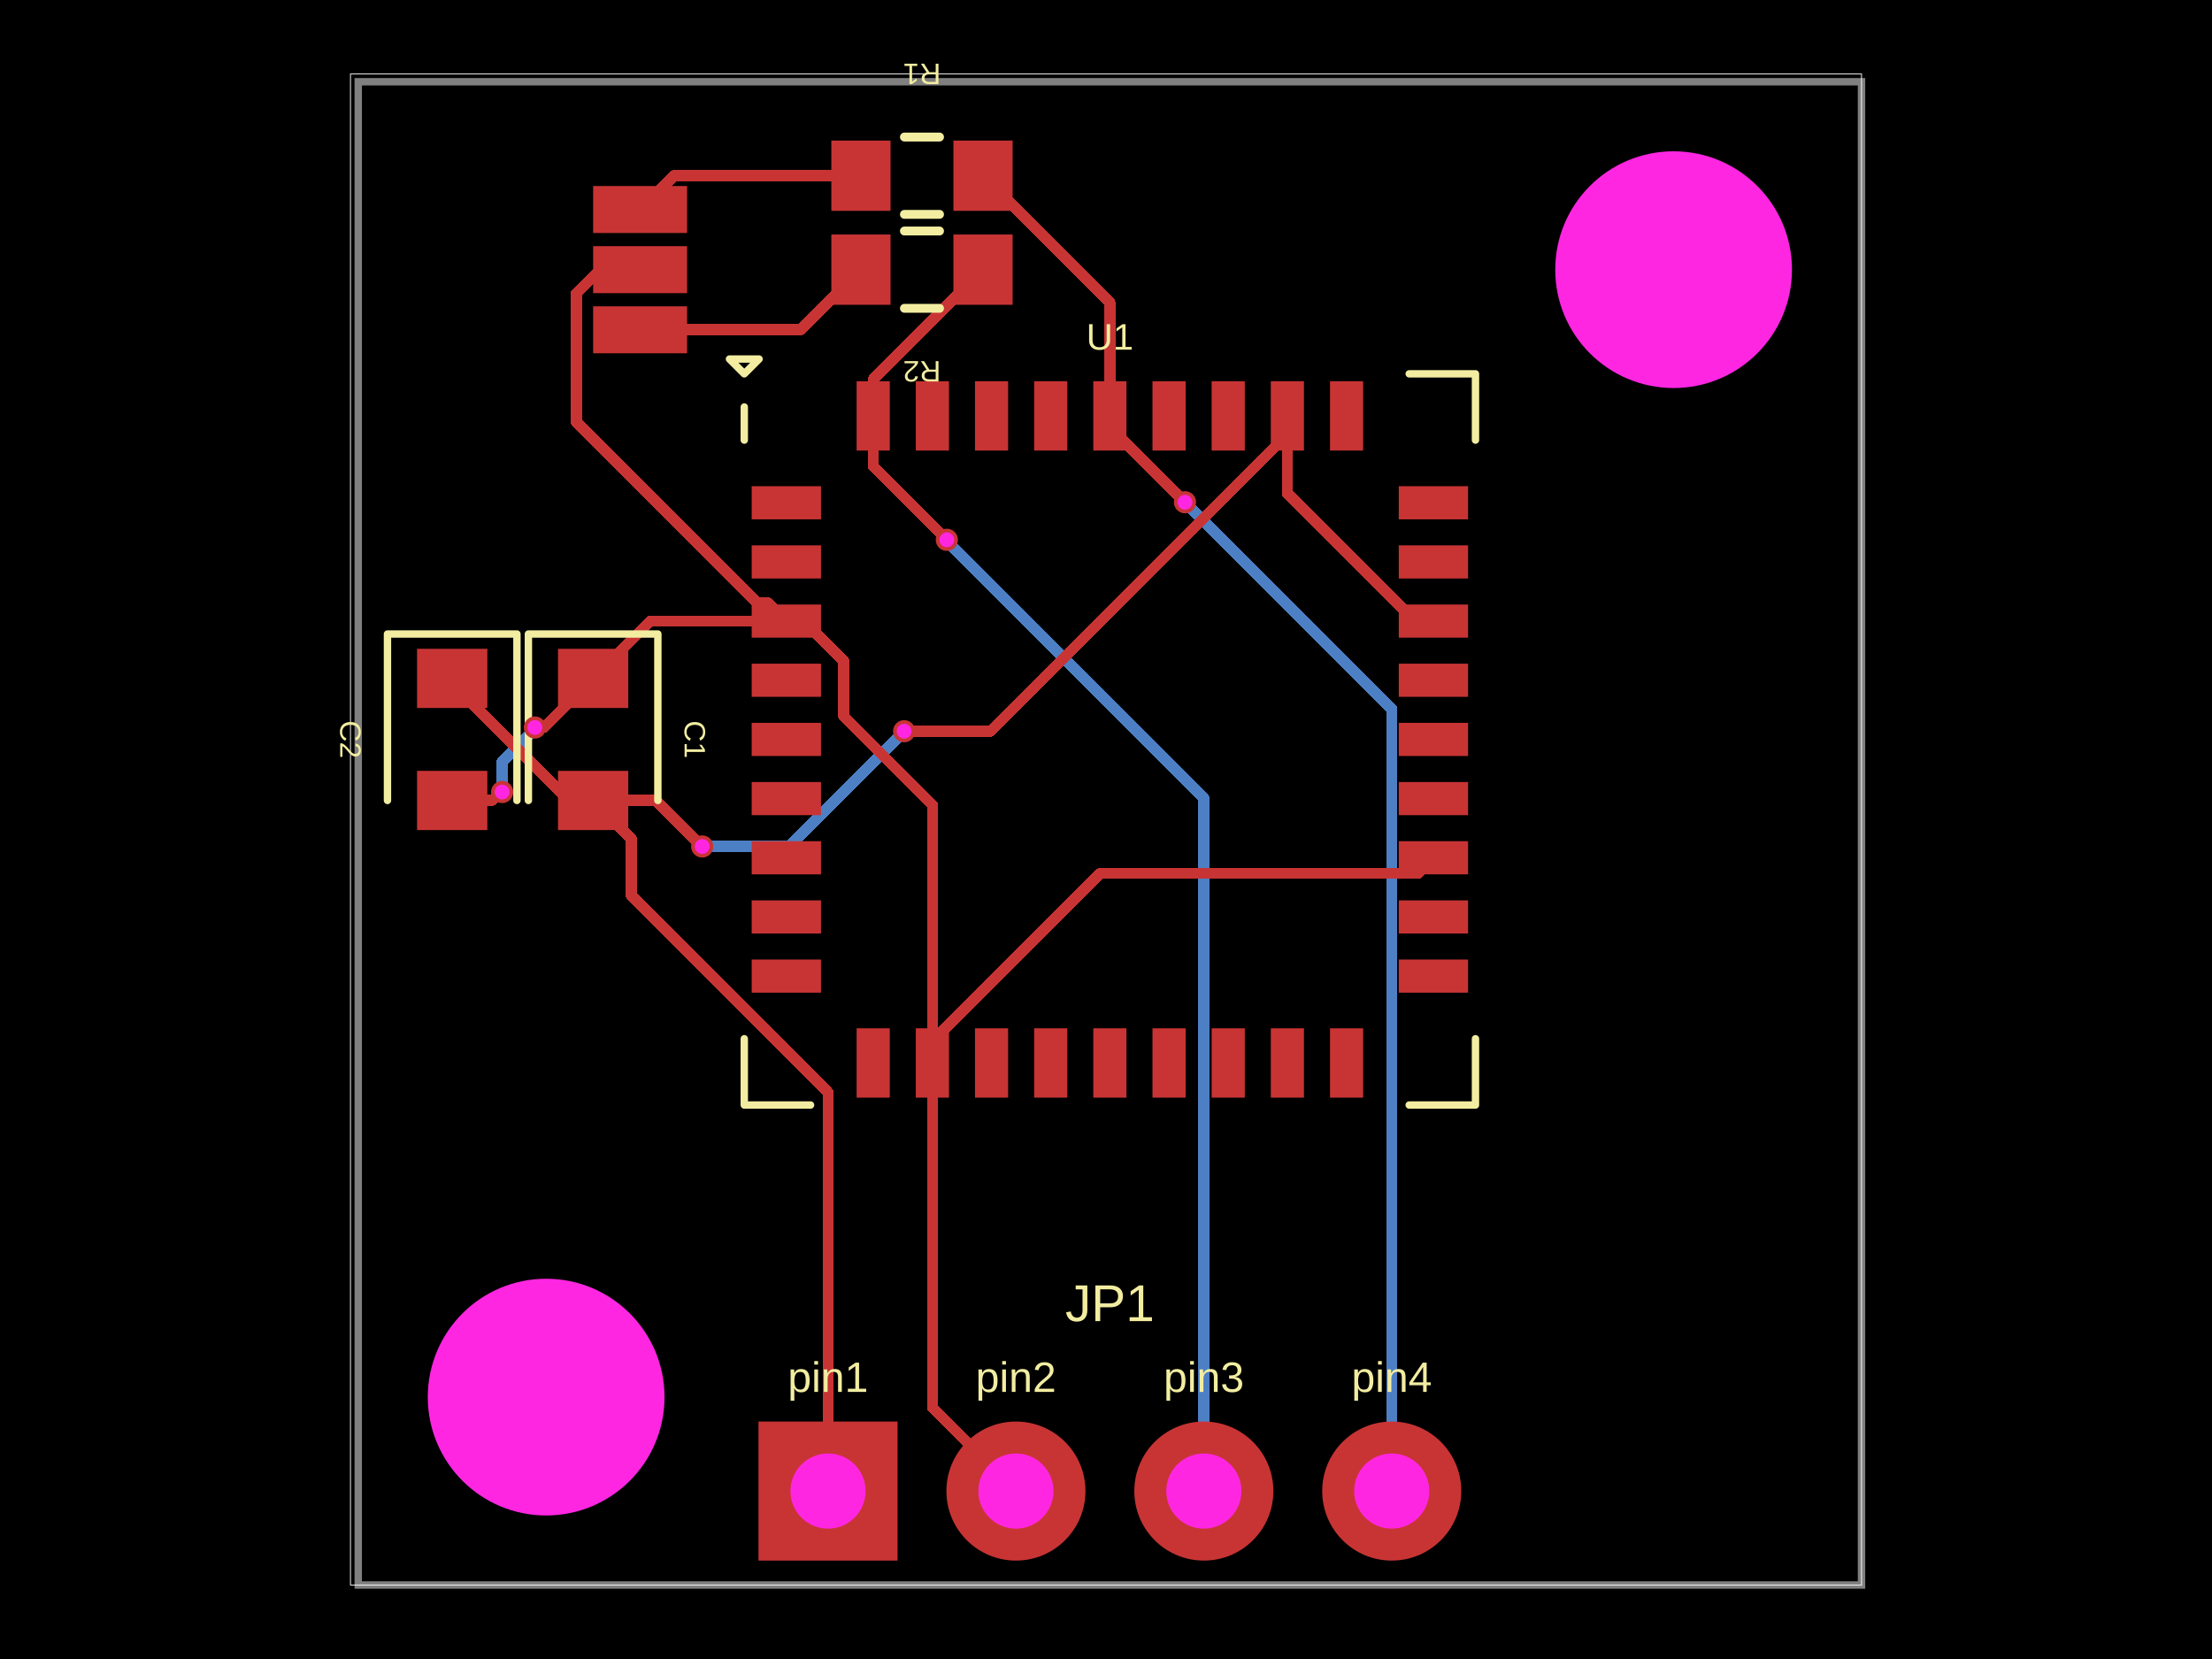
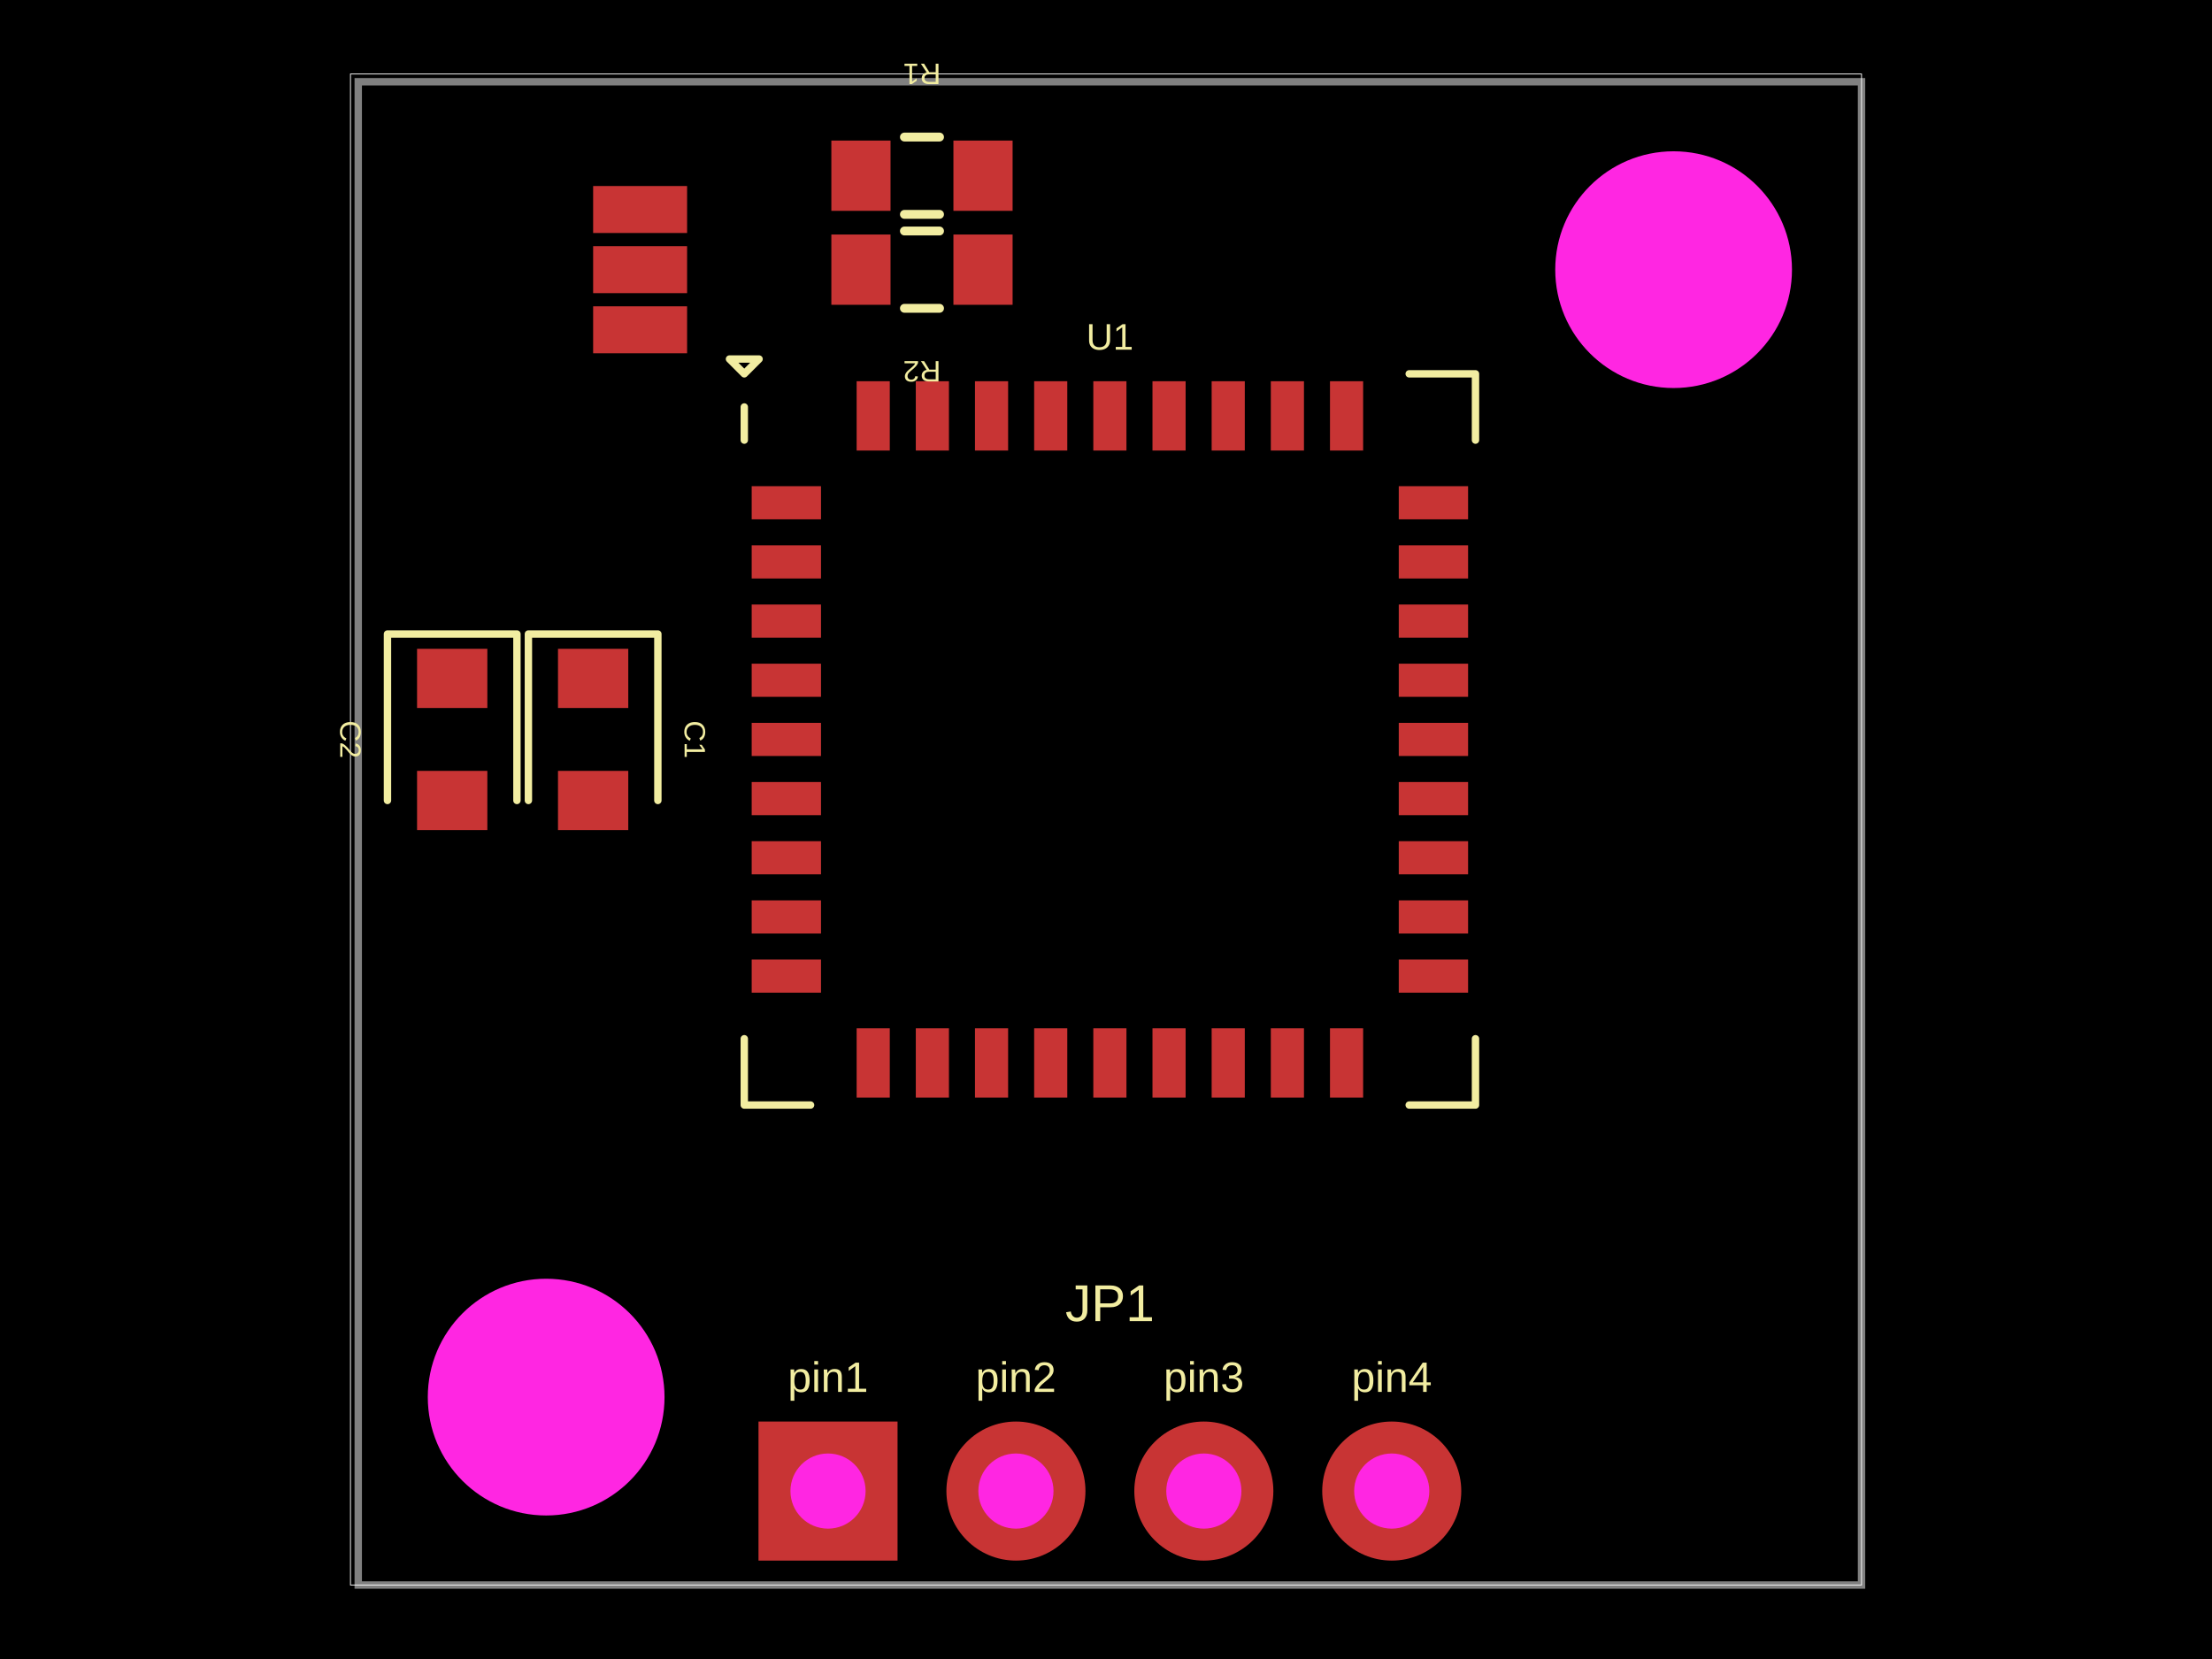
<svg xmlns="http://www.w3.org/2000/svg" width="800" height="600">
  <style />
  <rect class="boundary" x="0" y="0" fill="#000" width="800" height="600" data-type="pcb_background" data-pcb-layer="global" />
  <rect class="pcb-boundary" fill="none" stroke="#fff" stroke-width="0.3" x="126.756" y="26.756" width="546.488" height="546.488" data-type="pcb_boundary" data-pcb-layer="global" />
  <path class="pcb-board" d="M 129.565 573.244 L 673.244 573.244 L 673.244 29.565 L 129.565 29.565 Z" fill="none" stroke="rgba(255, 255, 255, 0.5)" stroke-width="2.676" data-type="pcb_board" data-pcb-layer="board" />
-   <path class="pcb-trace" stroke="rgb(77, 127, 196)" fill="none" d="M 428.562 181.645 L 429.02 182.104" stroke-width="4.013" stroke-linecap="round" stroke-linejoin="round" shape-rendering="crispEdges" data-type="pcb_trace" data-pcb-layer="bottom" />
-   <path class="pcb-trace" stroke="rgb(77, 127, 196)" fill="none" d="M 429.02 182.104 L 503.344 256.428" stroke-width="4.013" stroke-linecap="round" stroke-linejoin="round" shape-rendering="crispEdges" data-type="pcb_trace" data-pcb-layer="bottom" />
-   <path class="pcb-trace" stroke="rgb(77, 127, 196)" fill="none" d="M 503.344 256.428 L 503.344 539.264" stroke-width="4.013" stroke-linecap="round" stroke-linejoin="round" shape-rendering="crispEdges" data-type="pcb_trace" data-pcb-layer="bottom" />
-   <path class="pcb-trace" stroke="rgb(77, 127, 196)" fill="none" d="M 342.435 195.237 L 342.997 195.8" stroke-width="4.013" stroke-linecap="round" stroke-linejoin="round" shape-rendering="crispEdges" data-type="pcb_trace" data-pcb-layer="bottom" />
-   <path class="pcb-trace" stroke="rgb(77, 127, 196)" fill="none" d="M 342.997 195.8 L 342.997 196.268" stroke-width="4.013" stroke-linecap="round" stroke-linejoin="round" shape-rendering="crispEdges" data-type="pcb_trace" data-pcb-layer="bottom" />
-   <path class="pcb-trace" stroke="rgb(77, 127, 196)" fill="none" d="M 342.997 196.268 L 435.385 288.655" stroke-width="4.013" stroke-linecap="round" stroke-linejoin="round" shape-rendering="crispEdges" data-type="pcb_trace" data-pcb-layer="bottom" />
-   <path class="pcb-trace" stroke="rgb(77, 127, 196)" fill="none" d="M 435.385 288.655 L 435.385 539.264" stroke-width="4.013" stroke-linecap="round" stroke-linejoin="round" shape-rendering="crispEdges" data-type="pcb_trace" data-pcb-layer="bottom" />
-   <path class="pcb-trace" stroke="rgb(77, 127, 196)" fill="none" d="M 326.997 264.455 L 324.59 266.862" stroke-width="4.013" stroke-linecap="round" stroke-linejoin="round" shape-rendering="crispEdges" data-type="pcb_trace" data-pcb-layer="bottom" />
-   <path class="pcb-trace" stroke="rgb(77, 127, 196)" fill="none" d="M 324.59 266.862 L 285.313 306.138" stroke-width="4.013" stroke-linecap="round" stroke-linejoin="round" shape-rendering="crispEdges" data-type="pcb_trace" data-pcb-layer="bottom" />
-   <path class="pcb-trace" stroke="rgb(77, 127, 196)" fill="none" d="M 285.313 306.138 L 253.954 306.138" stroke-width="4.013" stroke-linecap="round" stroke-linejoin="round" shape-rendering="crispEdges" data-type="pcb_trace" data-pcb-layer="bottom" />
-   <path class="pcb-trace" stroke="rgb(77, 127, 196)" fill="none" d="M 193.458 263.117 L 192.787 263.788" stroke-width="4.013" stroke-linecap="round" stroke-linejoin="round" shape-rendering="crispEdges" data-type="pcb_trace" data-pcb-layer="bottom" />
-   <path class="pcb-trace" stroke="rgb(77, 127, 196)" fill="none" d="M 192.787 263.788 L 192.787 264.353" stroke-width="4.013" stroke-linecap="round" stroke-linejoin="round" shape-rendering="crispEdges" data-type="pcb_trace" data-pcb-layer="bottom" />
-   <path class="pcb-trace" stroke="rgb(77, 127, 196)" fill="none" d="M 192.787 264.353 L 181.605 275.535" stroke-width="4.013" stroke-linecap="round" stroke-linejoin="round" shape-rendering="crispEdges" data-type="pcb_trace" data-pcb-layer="bottom" />
-   <path class="pcb-trace" stroke="rgb(77, 127, 196)" fill="none" d="M 181.605 275.535 L 181.605 286.448" stroke-width="4.013" stroke-linecap="round" stroke-linejoin="round" shape-rendering="crispEdges" data-type="pcb_trace" data-pcb-layer="bottom" />
  <rect class="pcb-pad" fill="rgb(200, 52, 52)" x="271.856" y="175.834" width="25.07" height="11.987" data-type="pcb_smtpad" data-pcb-layer="top" data-pad-name="U1.NC1" />
  <rect class="pcb-pad" fill="rgb(200, 52, 52)" x="271.856" y="197.233" width="25.07" height="11.987" data-type="pcb_smtpad" data-pcb-layer="top" data-pad-name="U1.NC2" />
  <rect class="pcb-pad" fill="rgb(200, 52, 52)" x="271.856" y="218.633" width="25.07" height="11.987" data-type="pcb_smtpad" data-pcb-layer="top" data-pad-name="U1.VDD1" data-pad-net-name="V3_3" />
  <rect class="pcb-pad" fill="rgb(200, 52, 52)" x="271.856" y="240.032" width="25.07" height="11.987" data-type="pcb_smtpad" data-pcb-layer="top" data-pad-name="U1.NC3" />
  <rect class="pcb-pad" fill="rgb(200, 52, 52)" x="271.856" y="261.431" width="25.07" height="11.987" data-type="pcb_smtpad" data-pcb-layer="top" data-pad-name="U1.NC4" />
  <rect class="pcb-pad" fill="rgb(200, 52, 52)" x="271.856" y="282.831" width="25.07" height="11.987" data-type="pcb_smtpad" data-pcb-layer="top" data-pad-name="U1.NC5" />
  <rect class="pcb-pad" fill="rgb(200, 52, 52)" x="271.856" y="304.23" width="25.07" height="11.987" data-type="pcb_smtpad" data-pcb-layer="top" data-pad-name="U1.NC6" />
  <rect class="pcb-pad" fill="rgb(200, 52, 52)" x="271.856" y="325.629" width="25.07" height="11.987" data-type="pcb_smtpad" data-pcb-layer="top" data-pad-name="U1.NC7" />
  <rect class="pcb-pad" fill="rgb(200, 52, 52)" x="271.856" y="347.029" width="25.07" height="11.987" data-type="pcb_smtpad" data-pcb-layer="top" data-pad-name="U1.NC8" />
  <rect class="pcb-pad" fill="rgb(200, 52, 52)" x="309.814" y="371.904" width="11.987" height="25.07" data-type="pcb_smtpad" data-pcb-layer="top" data-pad-name="U1.NC9" />
  <rect class="pcb-pad" fill="rgb(200, 52, 52)" x="331.213" y="371.904" width="11.987" height="25.07" data-type="pcb_smtpad" data-pcb-layer="top" data-pad-name="U1.VDD3" data-pad-net-name="V3_3" />
  <rect class="pcb-pad" fill="rgb(200, 52, 52)" x="352.613" y="371.904" width="11.987" height="25.07" data-type="pcb_smtpad" data-pcb-layer="top" data-pad-name="U1.NC10" />
  <rect class="pcb-pad" fill="rgb(200, 52, 52)" x="374.012" y="371.904" width="11.987" height="25.07" data-type="pcb_smtpad" data-pcb-layer="top" data-pad-name="U1.NC11" />
  <rect class="pcb-pad" fill="rgb(200, 52, 52)" x="395.411" y="371.904" width="11.987" height="25.07" data-type="pcb_smtpad" data-pcb-layer="top" data-pad-name="U1.NC12" />
  <rect class="pcb-pad" fill="rgb(200, 52, 52)" x="416.811" y="371.904" width="11.987" height="25.07" data-type="pcb_smtpad" data-pcb-layer="top" data-pad-name="U1.pin15" />
  <rect class="pcb-pad" fill="rgb(200, 52, 52)" x="438.21" y="371.904" width="11.987" height="25.07" data-type="pcb_smtpad" data-pcb-layer="top" data-pad-name="U1.pin16" />
  <rect class="pcb-pad" fill="rgb(200, 52, 52)" x="459.609" y="371.904" width="11.987" height="25.07" data-type="pcb_smtpad" data-pcb-layer="top" data-pad-name="U1.NC13" />
  <rect class="pcb-pad" fill="rgb(200, 52, 52)" x="481.009" y="371.904" width="11.987" height="25.07" data-type="pcb_smtpad" data-pcb-layer="top" data-pad-name="U1.NC14" />
  <rect class="pcb-pad" fill="rgb(200, 52, 52)" x="505.884" y="347.029" width="25.07" height="11.987" data-type="pcb_smtpad" data-pcb-layer="top" data-pad-name="U1.pin19" />
  <rect class="pcb-pad" fill="rgb(200, 52, 52)" x="505.884" y="325.629" width="25.07" height="11.987" data-type="pcb_smtpad" data-pcb-layer="top" data-pad-name="U1.pin20" />
  <rect class="pcb-pad" fill="rgb(200, 52, 52)" x="505.884" y="304.23" width="25.07" height="11.987" data-type="pcb_smtpad" data-pcb-layer="top" data-pad-name="U1.VDD2" data-pad-net-name="V3_3" />
  <rect class="pcb-pad" fill="rgb(200, 52, 52)" x="505.884" y="282.831" width="25.07" height="11.987" data-type="pcb_smtpad" data-pcb-layer="top" data-pad-name="U1.CS" data-pad-net-name="CS_CTRL" />
  <rect class="pcb-pad" fill="rgb(200, 52, 52)" x="505.884" y="261.431" width="25.07" height="11.987" data-type="pcb_smtpad" data-pcb-layer="top" data-pad-name="U1.NC15" />
  <rect class="pcb-pad" fill="rgb(200, 52, 52)" x="505.884" y="240.032" width="25.07" height="11.987" data-type="pcb_smtpad" data-pcb-layer="top" data-pad-name="U1.NC16" />
  <rect class="pcb-pad" fill="rgb(200, 52, 52)" x="505.884" y="218.633" width="25.07" height="11.987" data-type="pcb_smtpad" data-pcb-layer="top" data-pad-name="U1.GND2" data-pad-net-name="GND" />
  <rect class="pcb-pad" fill="rgb(200, 52, 52)" x="505.884" y="197.233" width="25.07" height="11.987" data-type="pcb_smtpad" data-pcb-layer="top" data-pad-name="U1.NC17" />
  <rect class="pcb-pad" fill="rgb(200, 52, 52)" x="505.884" y="175.834" width="25.07" height="11.987" data-type="pcb_smtpad" data-pcb-layer="top" data-pad-name="U1.NC18" />
  <rect class="pcb-pad" fill="rgb(200, 52, 52)" x="481.009" y="137.876" width="11.987" height="25.07" data-type="pcb_smtpad" data-pcb-layer="top" data-pad-name="U1.NC19" />
  <rect class="pcb-pad" fill="rgb(200, 52, 52)" x="459.609" y="137.876" width="11.987" height="25.07" data-type="pcb_smtpad" data-pcb-layer="top" data-pad-name="U1.GND1" data-pad-net-name="GND" />
  <rect class="pcb-pad" fill="rgb(200, 52, 52)" x="438.21" y="137.876" width="11.987" height="25.07" data-type="pcb_smtpad" data-pcb-layer="top" data-pad-name="U1.NC20" />
  <rect class="pcb-pad" fill="rgb(200, 52, 52)" x="416.811" y="137.876" width="11.987" height="25.07" data-type="pcb_smtpad" data-pcb-layer="top" data-pad-name="U1.NC21" />
  <rect class="pcb-pad" fill="rgb(200, 52, 52)" x="395.411" y="137.876" width="11.987" height="25.07" data-type="pcb_smtpad" data-pcb-layer="top" data-pad-name="U1.SCL" data-pad-net-name="SCL" />
  <rect class="pcb-pad" fill="rgb(200, 52, 52)" x="374.012" y="137.876" width="11.987" height="25.07" data-type="pcb_smtpad" data-pcb-layer="top" data-pad-name="U1.NC22" />
  <rect class="pcb-pad" fill="rgb(200, 52, 52)" x="352.613" y="137.876" width="11.987" height="25.07" data-type="pcb_smtpad" data-pcb-layer="top" data-pad-name="U1.NC23" />
  <rect class="pcb-pad" fill="rgb(200, 52, 52)" x="331.213" y="137.876" width="11.987" height="25.07" data-type="pcb_smtpad" data-pcb-layer="top" data-pad-name="U1.CS_CTRL" data-pad-net-name="CS" />
  <rect class="pcb-pad" fill="rgb(200, 52, 52)" x="309.814" y="137.876" width="11.987" height="25.07" data-type="pcb_smtpad" data-pcb-layer="top" data-pad-name="U1.SDA" data-pad-net-name="SDA" />
  <rect class="pcb-pad" fill="rgb(200, 52, 52)" x="344.816" y="50.836" width="21.405" height="25.418" data-type="pcb_smtpad" data-pcb-layer="top" data-pad-name="R1.pin1" data-pad-net-name="SCL" />
  <rect class="pcb-pad" fill="rgb(200, 52, 52)" x="300.669" y="50.836" width="21.405" height="25.418" data-type="pcb_smtpad" data-pcb-layer="top" data-pad-name="R1.pin2" />
  <rect class="pcb-pad" fill="rgb(200, 52, 52)" x="344.816" y="84.816" width="21.405" height="25.418" data-type="pcb_smtpad" data-pcb-layer="top" data-pad-name="R2.pin1" data-pad-net-name="SDA" />
  <rect class="pcb-pad" fill="rgb(200, 52, 52)" x="300.669" y="84.816" width="21.405" height="25.418" data-type="pcb_smtpad" data-pcb-layer="top" data-pad-name="R2.pin2" />
  <rect class="pcb-pad" fill="rgb(200, 52, 52)" x="214.515" y="110.783" width="33.98" height="16.99" data-type="pcb_smtpad" data-pcb-layer="top" data-pad-name="SJ1.pin1" />
  <rect class="pcb-pad" fill="rgb(200, 52, 52)" x="214.515" y="89.03" width="33.98" height="16.99" data-type="pcb_smtpad" data-pcb-layer="top" data-pad-name="SJ1.pin2" data-pad-net-name="V3_3" />
  <rect class="pcb-pad" fill="rgb(200, 52, 52)" x="214.515" y="67.278" width="33.98" height="16.99" data-type="pcb_smtpad" data-pcb-layer="top" data-pad-name="SJ1.pin3" />
  <rect class="pcb-pad" fill="rgb(200, 52, 52)" x="201.806" y="234.649" width="25.418" height="21.405" data-type="pcb_smtpad" data-pcb-layer="top" data-pad-name="C1.pin1" data-pad-net-name="V3_3" />
  <rect class="pcb-pad" fill="rgb(200, 52, 52)" x="201.806" y="278.796" width="25.418" height="21.405" data-type="pcb_smtpad" data-pcb-layer="top" data-pad-name="C1.pin2" data-pad-net-name="GND" />
  <rect class="pcb-pad" fill="rgb(200, 52, 52)" x="150.836" y="234.649" width="25.418" height="21.405" data-type="pcb_smtpad" data-pcb-layer="top" data-pad-name="C2.pin1" data-pad-net-name="GND" />
  <rect class="pcb-pad" fill="rgb(200, 52, 52)" x="150.836" y="278.796" width="25.418" height="21.405" data-type="pcb_smtpad" data-pcb-layer="top" data-pad-name="C2.pin2" data-pad-net-name="V3_3" />
-   <path class="pcb-trace" stroke="rgb(200, 52, 52)" fill="none" d="M 401.405 150.411 L 401.405 109.431" stroke-width="4.013" stroke-linecap="round" stroke-linejoin="round" shape-rendering="crispEdges" data-type="pcb_trace" data-pcb-layer="top" />
-   <path class="pcb-trace" stroke="rgb(200, 52, 52)" fill="none" d="M 401.405 109.431 L 355.518 63.545" stroke-width="4.013" stroke-linecap="round" stroke-linejoin="round" shape-rendering="crispEdges" data-type="pcb_trace" data-pcb-layer="top" />
-   <path class="pcb-trace" stroke="rgb(200, 52, 52)" fill="none" d="M 401.405 150.411 L 401.405 154.488" stroke-width="4.013" stroke-linecap="round" stroke-linejoin="round" shape-rendering="crispEdges" data-type="pcb_trace" data-pcb-layer="top" />
-   <path class="pcb-trace" stroke="rgb(200, 52, 52)" fill="none" d="M 401.405 154.488 L 428.562 181.645" stroke-width="4.013" stroke-linecap="round" stroke-linejoin="round" shape-rendering="crispEdges" data-type="pcb_trace" data-pcb-layer="top" />
-   <path class="pcb-trace" stroke="rgb(200, 52, 52)" fill="none" d="M 315.807 150.411 L 315.807 137.236" stroke-width="4.013" stroke-linecap="round" stroke-linejoin="round" shape-rendering="crispEdges" data-type="pcb_trace" data-pcb-layer="top" />
-   <path class="pcb-trace" stroke="rgb(200, 52, 52)" fill="none" d="M 315.807 137.236 L 355.518 97.525" stroke-width="4.013" stroke-linecap="round" stroke-linejoin="round" shape-rendering="crispEdges" data-type="pcb_trace" data-pcb-layer="top" />
-   <path class="pcb-trace" stroke="rgb(200, 52, 52)" fill="none" d="M 315.807 150.411 L 315.813 168.615" stroke-width="4.013" stroke-linecap="round" stroke-linejoin="round" shape-rendering="crispEdges" data-type="pcb_trace" data-pcb-layer="top" />
-   <path class="pcb-trace" stroke="rgb(200, 52, 52)" fill="none" d="M 315.813 168.615 L 342.435 195.237" stroke-width="4.013" stroke-linecap="round" stroke-linejoin="round" shape-rendering="crispEdges" data-type="pcb_trace" data-pcb-layer="top" />
-   <path class="pcb-trace" stroke="rgb(200, 52, 52)" fill="none" d="M 214.515 289.498 L 205.727 289.498" stroke-width="4.013" stroke-linecap="round" stroke-linejoin="round" shape-rendering="crispEdges" data-type="pcb_trace" data-pcb-layer="top" />
-   <path class="pcb-trace" stroke="rgb(200, 52, 52)" fill="none" d="M 205.727 289.498 L 166.877 250.648" stroke-width="4.013" stroke-linecap="round" stroke-linejoin="round" shape-rendering="crispEdges" data-type="pcb_trace" data-pcb-layer="top" />
-   <path class="pcb-trace" stroke="rgb(200, 52, 52)" fill="none" d="M 166.877 250.648 L 166.877 248.683" stroke-width="4.013" stroke-linecap="round" stroke-linejoin="round" shape-rendering="crispEdges" data-type="pcb_trace" data-pcb-layer="top" />
-   <path class="pcb-trace" stroke="rgb(200, 52, 52)" fill="none" d="M 166.877 248.683 L 163.545 245.351" stroke-width="4.013" stroke-linecap="round" stroke-linejoin="round" shape-rendering="crispEdges" data-type="pcb_trace" data-pcb-layer="top" />
-   <path class="pcb-trace" stroke="rgb(200, 52, 52)" fill="none" d="M 465.603 150.411 L 465.603 178.477" stroke-width="4.013" stroke-linecap="round" stroke-linejoin="round" shape-rendering="crispEdges" data-type="pcb_trace" data-pcb-layer="top" />
-   <path class="pcb-trace" stroke="rgb(200, 52, 52)" fill="none" d="M 465.603 178.477 L 511.735 224.609" stroke-width="4.013" stroke-linecap="round" stroke-linejoin="round" shape-rendering="crispEdges" data-type="pcb_trace" data-pcb-layer="top" />
-   <path class="pcb-trace" stroke="rgb(200, 52, 52)" fill="none" d="M 511.735 224.609 L 518.402 224.609" stroke-width="4.013" stroke-linecap="round" stroke-linejoin="round" shape-rendering="crispEdges" data-type="pcb_trace" data-pcb-layer="top" />
-   <path class="pcb-trace" stroke="rgb(200, 52, 52)" fill="none" d="M 518.402 224.609 L 518.419 224.626" stroke-width="4.013" stroke-linecap="round" stroke-linejoin="round" shape-rendering="crispEdges" data-type="pcb_trace" data-pcb-layer="top" />
-   <path class="pcb-trace" stroke="rgb(200, 52, 52)" fill="none" d="M 214.515 289.498 L 228.286 303.269" stroke-width="4.013" stroke-linecap="round" stroke-linejoin="round" shape-rendering="crispEdges" data-type="pcb_trace" data-pcb-layer="top" />
-   <path class="pcb-trace" stroke="rgb(200, 52, 52)" fill="none" d="M 228.286 303.269 L 228.286 323.915" stroke-width="4.013" stroke-linecap="round" stroke-linejoin="round" shape-rendering="crispEdges" data-type="pcb_trace" data-pcb-layer="top" />
-   <path class="pcb-trace" stroke="rgb(200, 52, 52)" fill="none" d="M 228.286 323.915 L 299.465 395.093" stroke-width="4.013" stroke-linecap="round" stroke-linejoin="round" shape-rendering="crispEdges" data-type="pcb_trace" data-pcb-layer="top" />
-   <path class="pcb-trace" stroke="rgb(200, 52, 52)" fill="none" d="M 299.465 395.093 L 299.465 539.264" stroke-width="4.013" stroke-linecap="round" stroke-linejoin="round" shape-rendering="crispEdges" data-type="pcb_trace" data-pcb-layer="top" />
-   <path class="pcb-trace" stroke="rgb(200, 52, 52)" fill="none" d="M 465.603 150.411 L 466.032 150.861" stroke-width="4.013" stroke-linecap="round" stroke-linejoin="round" shape-rendering="crispEdges" data-type="pcb_trace" data-pcb-layer="top" />
-   <path class="pcb-trace" stroke="rgb(200, 52, 52)" fill="none" d="M 466.032 150.861 L 466.032 156.73" stroke-width="4.013" stroke-linecap="round" stroke-linejoin="round" shape-rendering="crispEdges" data-type="pcb_trace" data-pcb-layer="top" />
-   <path class="pcb-trace" stroke="rgb(200, 52, 52)" fill="none" d="M 466.032 156.73 L 358.306 264.455" stroke-width="4.013" stroke-linecap="round" stroke-linejoin="round" shape-rendering="crispEdges" data-type="pcb_trace" data-pcb-layer="top" />
-   <path class="pcb-trace" stroke="rgb(200, 52, 52)" fill="none" d="M 358.306 264.455 L 326.997 264.455" stroke-width="4.013" stroke-linecap="round" stroke-linejoin="round" shape-rendering="crispEdges" data-type="pcb_trace" data-pcb-layer="top" />
-   <path class="pcb-trace" stroke="rgb(200, 52, 52)" fill="none" d="M 253.954 306.138 L 254.153 306.337" stroke-width="4.013" stroke-linecap="round" stroke-linejoin="round" shape-rendering="crispEdges" data-type="pcb_trace" data-pcb-layer="top" />
-   <path class="pcb-trace" stroke="rgb(200, 52, 52)" fill="none" d="M 254.153 306.337 L 254.153 306.443" stroke-width="4.013" stroke-linecap="round" stroke-linejoin="round" shape-rendering="crispEdges" data-type="pcb_trace" data-pcb-layer="top" />
-   <path class="pcb-trace" stroke="rgb(200, 52, 52)" fill="none" d="M 254.153 306.443 L 237.208 289.498" stroke-width="4.013" stroke-linecap="round" stroke-linejoin="round" shape-rendering="crispEdges" data-type="pcb_trace" data-pcb-layer="top" />
-   <path class="pcb-trace" stroke="rgb(200, 52, 52)" fill="none" d="M 237.208 289.498 L 214.515 289.498" stroke-width="4.013" stroke-linecap="round" stroke-linejoin="round" shape-rendering="crispEdges" data-type="pcb_trace" data-pcb-layer="top" />
-   <path class="pcb-trace" stroke="rgb(200, 52, 52)" fill="none" d="M 214.515 245.351 L 196.749 263.117" stroke-width="4.013" stroke-linecap="round" stroke-linejoin="round" shape-rendering="crispEdges" data-type="pcb_trace" data-pcb-layer="top" />
-   <path class="pcb-trace" stroke="rgb(200, 52, 52)" fill="none" d="M 196.749 263.117 L 193.458 263.117" stroke-width="4.013" stroke-linecap="round" stroke-linejoin="round" shape-rendering="crispEdges" data-type="pcb_trace" data-pcb-layer="top" />
-   <path class="pcb-trace" stroke="rgb(200, 52, 52)" fill="none" d="M 181.605 286.448 L 181.32 286.163" stroke-width="4.013" stroke-linecap="round" stroke-linejoin="round" shape-rendering="crispEdges" data-type="pcb_trace" data-pcb-layer="top" />
-   <path class="pcb-trace" stroke="rgb(200, 52, 52)" fill="none" d="M 181.32 286.163 L 177.984 289.498" stroke-width="4.013" stroke-linecap="round" stroke-linejoin="round" shape-rendering="crispEdges" data-type="pcb_trace" data-pcb-layer="top" />
-   <path class="pcb-trace" stroke="rgb(200, 52, 52)" fill="none" d="M 177.984 289.498 L 163.545 289.498" stroke-width="4.013" stroke-linecap="round" stroke-linejoin="round" shape-rendering="crispEdges" data-type="pcb_trace" data-pcb-layer="top" />
-   <path class="pcb-trace" stroke="rgb(200, 52, 52)" fill="none" d="M 284.391 224.626 L 235.251 224.615" stroke-width="4.013" stroke-linecap="round" stroke-linejoin="round" shape-rendering="crispEdges" data-type="pcb_trace" data-pcb-layer="top" />
-   <path class="pcb-trace" stroke="rgb(200, 52, 52)" fill="none" d="M 235.251 224.615 L 214.515 245.351" stroke-width="4.013" stroke-linecap="round" stroke-linejoin="round" shape-rendering="crispEdges" data-type="pcb_trace" data-pcb-layer="top" />
-   <path class="pcb-trace" stroke="rgb(200, 52, 52)" fill="none" d="M 284.391 224.626 L 277.796 218.01" stroke-width="4.013" stroke-linecap="round" stroke-linejoin="round" shape-rendering="crispEdges" data-type="pcb_trace" data-pcb-layer="top" />
-   <path class="pcb-trace" stroke="rgb(200, 52, 52)" fill="none" d="M 277.796 218.01 L 273.795 218.01" stroke-width="4.013" stroke-linecap="round" stroke-linejoin="round" shape-rendering="crispEdges" data-type="pcb_trace" data-pcb-layer="top" />
-   <path class="pcb-trace" stroke="rgb(200, 52, 52)" fill="none" d="M 273.795 218.01 L 208.396 152.611" stroke-width="4.013" stroke-linecap="round" stroke-linejoin="round" shape-rendering="crispEdges" data-type="pcb_trace" data-pcb-layer="top" />
-   <path class="pcb-trace" stroke="rgb(200, 52, 52)" fill="none" d="M 208.396 152.611 L 208.396 106.141" stroke-width="4.013" stroke-linecap="round" stroke-linejoin="round" shape-rendering="crispEdges" data-type="pcb_trace" data-pcb-layer="top" />
-   <path class="pcb-trace" stroke="rgb(200, 52, 52)" fill="none" d="M 208.396 106.141 L 217.011 97.525" stroke-width="4.013" stroke-linecap="round" stroke-linejoin="round" shape-rendering="crispEdges" data-type="pcb_trace" data-pcb-layer="top" />
-   <path class="pcb-trace" stroke="rgb(200, 52, 52)" fill="none" d="M 217.011 97.525 L 231.505 97.525" stroke-width="4.013" stroke-linecap="round" stroke-linejoin="round" shape-rendering="crispEdges" data-type="pcb_trace" data-pcb-layer="top" />
-   <path class="pcb-trace" stroke="rgb(200, 52, 52)" fill="none" d="M 337.207 384.439 L 337.217 509.057" stroke-width="4.013" stroke-linecap="round" stroke-linejoin="round" shape-rendering="crispEdges" data-type="pcb_trace" data-pcb-layer="top" />
-   <path class="pcb-trace" stroke="rgb(200, 52, 52)" fill="none" d="M 337.217 509.057 L 367.425 539.264" stroke-width="4.013" stroke-linecap="round" stroke-linejoin="round" shape-rendering="crispEdges" data-type="pcb_trace" data-pcb-layer="top" />
-   <path class="pcb-trace" stroke="rgb(200, 52, 52)" fill="none" d="M 284.391 224.626 L 284.543 224.757" stroke-width="4.013" stroke-linecap="round" stroke-linejoin="round" shape-rendering="crispEdges" data-type="pcb_trace" data-pcb-layer="top" />
-   <path class="pcb-trace" stroke="rgb(200, 52, 52)" fill="none" d="M 284.543 224.757 L 290.919 224.757" stroke-width="4.013" stroke-linecap="round" stroke-linejoin="round" shape-rendering="crispEdges" data-type="pcb_trace" data-pcb-layer="top" />
-   <path class="pcb-trace" stroke="rgb(200, 52, 52)" fill="none" d="M 290.919 224.757 L 305.11 238.949" stroke-width="4.013" stroke-linecap="round" stroke-linejoin="round" shape-rendering="crispEdges" data-type="pcb_trace" data-pcb-layer="top" />
-   <path class="pcb-trace" stroke="rgb(200, 52, 52)" fill="none" d="M 305.11 238.949 L 305.11 259" stroke-width="4.013" stroke-linecap="round" stroke-linejoin="round" shape-rendering="crispEdges" data-type="pcb_trace" data-pcb-layer="top" />
-   <path class="pcb-trace" stroke="rgb(200, 52, 52)" fill="none" d="M 305.11 259 L 337.207 291.096" stroke-width="4.013" stroke-linecap="round" stroke-linejoin="round" shape-rendering="crispEdges" data-type="pcb_trace" data-pcb-layer="top" />
-   <path class="pcb-trace" stroke="rgb(200, 52, 52)" fill="none" d="M 337.207 291.096 L 337.207 384.439" stroke-width="4.013" stroke-linecap="round" stroke-linejoin="round" shape-rendering="crispEdges" data-type="pcb_trace" data-pcb-layer="top" />
-   <path class="pcb-trace" stroke="rgb(200, 52, 52)" fill="none" d="M 518.419 310.223 L 512.731 315.911" stroke-width="4.013" stroke-linecap="round" stroke-linejoin="round" shape-rendering="crispEdges" data-type="pcb_trace" data-pcb-layer="top" />
-   <path class="pcb-trace" stroke="rgb(200, 52, 52)" fill="none" d="M 512.731 315.911 L 397.839 315.911" stroke-width="4.013" stroke-linecap="round" stroke-linejoin="round" shape-rendering="crispEdges" data-type="pcb_trace" data-pcb-layer="top" />
-   <path class="pcb-trace" stroke="rgb(200, 52, 52)" fill="none" d="M 397.839 315.911 L 337.207 376.544" stroke-width="4.013" stroke-linecap="round" stroke-linejoin="round" shape-rendering="crispEdges" data-type="pcb_trace" data-pcb-layer="top" />
-   <path class="pcb-trace" stroke="rgb(200, 52, 52)" fill="none" d="M 337.207 376.544 L 337.207 384.439" stroke-width="4.013" stroke-linecap="round" stroke-linejoin="round" shape-rendering="crispEdges" data-type="pcb_trace" data-pcb-layer="top" />
-   <path class="pcb-trace" stroke="rgb(200, 52, 52)" fill="none" d="M 311.371 97.525 L 289.619 119.278" stroke-width="4.013" stroke-linecap="round" stroke-linejoin="round" shape-rendering="crispEdges" data-type="pcb_trace" data-pcb-layer="top" />
-   <path class="pcb-trace" stroke="rgb(200, 52, 52)" fill="none" d="M 289.619 119.278 L 231.505 119.278" stroke-width="4.013" stroke-linecap="round" stroke-linejoin="round" shape-rendering="crispEdges" data-type="pcb_trace" data-pcb-layer="top" />
-   <path class="pcb-trace" stroke="rgb(200, 52, 52)" fill="none" d="M 311.371 63.545 L 243.732 63.545" stroke-width="4.013" stroke-linecap="round" stroke-linejoin="round" shape-rendering="crispEdges" data-type="pcb_trace" data-pcb-layer="top" />
-   <path class="pcb-trace" stroke="rgb(200, 52, 52)" fill="none" d="M 243.732 63.545 L 231.505 75.773" stroke-width="4.013" stroke-linecap="round" stroke-linejoin="round" shape-rendering="crispEdges" data-type="pcb_trace" data-pcb-layer="top" />
  <path class="pcb-silkscreen pcb-silkscreen-top" d="M 293.153 135.2 L 281.167 135.2" fill="none" stroke="#f2eda1" stroke-width="0" stroke-linecap="round" stroke-linejoin="round" data-pcb-component-id="pcb_component_0" data-pcb-silkscreen-path-id="pcb_silkscreen_path_0" data-type="pcb_silkscreen_path" data-pcb-layer="top" />
  <path class="pcb-silkscreen pcb-silkscreen-top" d="M 269.18 147.187 L 269.18 159.173" fill="none" stroke="#f2eda1" stroke-width="2.676" stroke-linecap="round" stroke-linejoin="round" data-pcb-component-id="pcb_component_0" data-pcb-silkscreen-path-id="pcb_silkscreen_path_1" data-type="pcb_silkscreen_path" data-pcb-layer="top" />
  <path class="pcb-silkscreen pcb-silkscreen-top" d="M 263.829 129.849 L 269.18 135.2 L 274.531 129.849 L 263.829 129.849 Z" fill="none" stroke="#f2eda1" stroke-width="2.676" stroke-linecap="round" stroke-linejoin="round" data-pcb-component-id="pcb_component_0" data-pcb-silkscreen-path-id="pcb_silkscreen_path_2" data-type="pcb_silkscreen_path" data-pcb-layer="top" />
  <path class="pcb-silkscreen pcb-silkscreen-top" d="M 293.153 399.649 L 269.18 399.649 L 269.18 375.676" fill="none" stroke="#f2eda1" stroke-width="2.676" stroke-linecap="round" stroke-linejoin="round" data-pcb-component-id="pcb_component_0" data-pcb-silkscreen-path-id="pcb_silkscreen_path_3" data-type="pcb_silkscreen_path" data-pcb-layer="top" />
  <path class="pcb-silkscreen pcb-silkscreen-top" d="M 509.656 399.649 L 533.629 399.649 L 533.629 375.676" fill="none" stroke="#f2eda1" stroke-width="2.676" stroke-linecap="round" stroke-linejoin="round" data-pcb-component-id="pcb_component_0" data-pcb-silkscreen-path-id="pcb_silkscreen_path_4" data-type="pcb_silkscreen_path" data-pcb-layer="top" />
  <path class="pcb-silkscreen pcb-silkscreen-top" d="M 509.656 135.2 L 533.629 135.2 L 533.629 159.173" fill="none" stroke="#f2eda1" stroke-width="2.676" stroke-linecap="round" stroke-linejoin="round" data-pcb-component-id="pcb_component_0" data-pcb-silkscreen-path-id="pcb_silkscreen_path_5" data-type="pcb_silkscreen_path" data-pcb-layer="top" />
  <text x="0" y="0" dx="0" dy="0" fill="#f2eda1" font-family="Arial, sans-serif" font-size="13.378" text-anchor="middle" dominant-baseline="central" transform="matrix(1,0,0,1,401.4047,121.8221)" class="pcb-silkscreen-text pcb-silkscreen-top" data-pcb-silkscreen-text-id="pcb_silkscreen_text_0" stroke="none" data-type="pcb_silkscreen_text" data-pcb-layer="top">U1</text>
  <path class="pcb-silkscreen pcb-silkscreen-top" d="M 339.793 77.525 L 327.097 77.525" fill="none" stroke="#f2eda1" stroke-width="3.211" stroke-linecap="round" stroke-linejoin="round" data-pcb-component-id="pcb_component_1" data-pcb-silkscreen-path-id="pcb_silkscreen_path_6" data-type="pcb_silkscreen_path" data-pcb-layer="top" />
  <path class="pcb-silkscreen pcb-silkscreen-top" d="M 339.793 49.565 L 327.097 49.565" fill="none" stroke="#f2eda1" stroke-width="3.211" stroke-linecap="round" stroke-linejoin="round" data-pcb-component-id="pcb_component_1" data-pcb-silkscreen-path-id="pcb_silkscreen_path_7" data-type="pcb_silkscreen_path" data-pcb-layer="top" />
  <text x="0" y="0" dx="0" dy="0" fill="#f2eda1" font-family="Arial, sans-serif" font-size="10.702" text-anchor="middle" dominant-baseline="central" transform="matrix(-1,-1.2246467991473532e-16,1.2246467991473532e-16,-1,333.4448,26.75585)" class="pcb-silkscreen-text pcb-silkscreen-top" data-pcb-silkscreen-text-id="pcb_silkscreen_text_1" stroke="none" data-type="pcb_silkscreen_text" data-pcb-layer="top">R1</text>
  <path class="pcb-silkscreen pcb-silkscreen-top" d="M 339.793 111.505 L 327.097 111.505" fill="none" stroke="#f2eda1" stroke-width="3.211" stroke-linecap="round" stroke-linejoin="round" data-pcb-component-id="pcb_component_2" data-pcb-silkscreen-path-id="pcb_silkscreen_path_8" data-type="pcb_silkscreen_path" data-pcb-layer="top" />
  <path class="pcb-silkscreen pcb-silkscreen-top" d="M 339.793 83.545 L 327.097 83.545" fill="none" stroke="#f2eda1" stroke-width="3.211" stroke-linecap="round" stroke-linejoin="round" data-pcb-component-id="pcb_component_2" data-pcb-silkscreen-path-id="pcb_silkscreen_path_9" data-type="pcb_silkscreen_path" data-pcb-layer="top" />
  <text x="0" y="0" dx="0" dy="0" fill="#f2eda1" font-family="Arial, sans-serif" font-size="10.702" text-anchor="middle" dominant-baseline="central" transform="matrix(-1,-1.2246467991473532e-16,1.2246467991473532e-16,-1,333.4448,134.3144)" class="pcb-silkscreen-text pcb-silkscreen-top" data-pcb-silkscreen-text-id="pcb_silkscreen_text_2" stroke="none" data-type="pcb_silkscreen_text" data-pcb-layer="top">R2</text>
  <path class="pcb-silkscreen pcb-silkscreen-top" d="M 237.926 289.498 L 237.926 229.298 L 191.104 229.298 L 191.104 289.498" fill="none" stroke="#f2eda1" stroke-width="2.676" stroke-linecap="round" stroke-linejoin="round" data-pcb-component-id="pcb_component_4" data-pcb-silkscreen-path-id="pcb_silkscreen_path_10" data-type="pcb_silkscreen_path" data-pcb-layer="top" />
  <text x="0" y="0" dx="0" dy="0" fill="#f2eda1" font-family="Arial, sans-serif" font-size="10.702" text-anchor="middle" dominant-baseline="central" transform="matrix(-1.8369701987210297e-16,1,-1,-1.8369701987210297e-16,251.3043,267.4247)" class="pcb-silkscreen-text pcb-silkscreen-top" data-pcb-silkscreen-text-id="pcb_silkscreen_text_3" stroke="none" data-type="pcb_silkscreen_text" data-pcb-layer="top">C1</text>
  <path class="pcb-silkscreen pcb-silkscreen-top" d="M 186.957 289.498 L 186.957 229.298 L 140.134 229.298 L 140.134 289.498" fill="none" stroke="#f2eda1" stroke-width="2.676" stroke-linecap="round" stroke-linejoin="round" data-pcb-component-id="pcb_component_5" data-pcb-silkscreen-path-id="pcb_silkscreen_path_11" data-type="pcb_silkscreen_path" data-pcb-layer="top" />
  <text x="0" y="0" dx="0" dy="0" fill="#f2eda1" font-family="Arial, sans-serif" font-size="10.702" text-anchor="middle" dominant-baseline="central" transform="matrix(-1.8369701987210297e-16,1,-1,-1.8369701987210297e-16,126.7559,267.4247)" class="pcb-silkscreen-text pcb-silkscreen-top" data-pcb-silkscreen-text-id="pcb_silkscreen_text_4" stroke="none" data-type="pcb_silkscreen_text" data-pcb-layer="top">C2</text>
  <text x="0" y="0" dx="0" dy="0" fill="#f2eda1" font-family="Arial, sans-serif" font-size="15.409" text-anchor="middle" dominant-baseline="central" transform="matrix(1,0,0,1,299.4649,498.0656)" class="pcb-silkscreen-text pcb-silkscreen-top" data-pcb-silkscreen-text-id="pcb_silkscreen_text_5" stroke="none" data-type="pcb_silkscreen_text" data-pcb-layer="top">pin1</text>
  <text x="0" y="0" dx="0" dy="0" fill="#f2eda1" font-family="Arial, sans-serif" font-size="15.409" text-anchor="middle" dominant-baseline="central" transform="matrix(1,0,0,1,367.4247,498.0656)" class="pcb-silkscreen-text pcb-silkscreen-top" data-pcb-silkscreen-text-id="pcb_silkscreen_text_6" stroke="none" data-type="pcb_silkscreen_text" data-pcb-layer="top">pin2</text>
  <text x="0" y="0" dx="0" dy="0" fill="#f2eda1" font-family="Arial, sans-serif" font-size="15.409" text-anchor="middle" dominant-baseline="central" transform="matrix(1,0,0,1,435.3846,498.0656)" class="pcb-silkscreen-text pcb-silkscreen-top" data-pcb-silkscreen-text-id="pcb_silkscreen_text_7" stroke="none" data-type="pcb_silkscreen_text" data-pcb-layer="top">pin3</text>
  <text x="0" y="0" dx="0" dy="0" fill="#f2eda1" font-family="Arial, sans-serif" font-size="15.409" text-anchor="middle" dominant-baseline="central" transform="matrix(1,0,0,1,503.3445,498.0656)" class="pcb-silkscreen-text pcb-silkscreen-top" data-pcb-silkscreen-text-id="pcb_silkscreen_text_8" stroke="none" data-type="pcb_silkscreen_text" data-pcb-layer="top">pin4</text>
  <text x="0" y="0" dx="0" dy="0" fill="#f2eda1" font-family="Arial, sans-serif" font-size="18.729" text-anchor="middle" dominant-baseline="central" transform="matrix(1,0,0,1,401.4047,471.3043)" class="pcb-silkscreen-text pcb-silkscreen-top" data-pcb-silkscreen-text-id="pcb_silkscreen_text_9" stroke="none" data-type="pcb_silkscreen_text" data-pcb-layer="top">JP1</text>
  <g data-type="pcb_plated_hole" data-pcb-layer="through" data-pad-name="JP1.pin1" data-pad-net-name="GND">
    <rect class="pcb-hole-outer-pad" fill="rgb(200, 52, 52)" x="274.32" y="514.119" width="50.29" height="50.29" data-type="pcb_plated_hole" data-pcb-layer="top" />
    <circle class="pcb-hole-inner" fill="#FF26E2" cx="299.465" cy="539.264" r="13.592" data-type="pcb_plated_hole_drill" data-pcb-layer="drill" />
  </g>
  <g data-type="pcb_plated_hole" data-pcb-layer="through" data-pad-name="JP1.pin2" data-pad-net-name="V3_3">
    <circle class="pcb-hole-outer" fill="rgb(200, 52, 52)" cx="367.425" cy="539.264" r="25.145" data-type="pcb_plated_hole" data-pcb-layer="top" />
    <circle class="pcb-hole-inner" fill="#FF26E2" cx="367.425" cy="539.264" r="13.592" data-type="pcb_plated_hole_drill" data-pcb-layer="drill" />
  </g>
  <g data-type="pcb_plated_hole" data-pcb-layer="through" data-pad-name="JP1.pin3" data-pad-net-name="SDA">
    <circle class="pcb-hole-outer" fill="rgb(200, 52, 52)" cx="435.385" cy="539.264" r="25.145" data-type="pcb_plated_hole" data-pcb-layer="top" />
    <circle class="pcb-hole-inner" fill="#FF26E2" cx="435.385" cy="539.264" r="13.592" data-type="pcb_plated_hole_drill" data-pcb-layer="drill" />
  </g>
  <g data-type="pcb_plated_hole" data-pcb-layer="through" data-pad-name="JP1.pin4" data-pad-net-name="SCL">
    <circle class="pcb-hole-outer" fill="rgb(200, 52, 52)" cx="503.344" cy="539.264" r="25.145" data-type="pcb_plated_hole" data-pcb-layer="top" />
    <circle class="pcb-hole-inner" fill="#FF26E2" cx="503.344" cy="539.264" r="13.592" data-type="pcb_plated_hole_drill" data-pcb-layer="drill" />
  </g>
-   <g data-type="pcb_via" data-pcb-layer="through">
-     <circle class="pcb-hole-outer" fill="rgb(200, 52, 52)" cx="428.562" cy="181.645" r="4.013" data-type="pcb_via" data-pcb-layer="top" />
-     <circle class="pcb-hole-inner" fill="#FF26E2" cx="428.562" cy="181.645" r="2.676" data-type="pcb_via" data-pcb-layer="drill" />
-   </g>
-   <g data-type="pcb_via" data-pcb-layer="through">
-     <circle class="pcb-hole-outer" fill="rgb(200, 52, 52)" cx="342.435" cy="195.237" r="4.013" data-type="pcb_via" data-pcb-layer="top" />
-     <circle class="pcb-hole-inner" fill="#FF26E2" cx="342.435" cy="195.237" r="2.676" data-type="pcb_via" data-pcb-layer="drill" />
-   </g>
-   <g data-type="pcb_via" data-pcb-layer="through">
-     <circle class="pcb-hole-outer" fill="rgb(200, 52, 52)" cx="326.997" cy="264.455" r="4.013" data-type="pcb_via" data-pcb-layer="top" />
-     <circle class="pcb-hole-inner" fill="#FF26E2" cx="326.997" cy="264.455" r="2.676" data-type="pcb_via" data-pcb-layer="drill" />
-   </g>
-   <g data-type="pcb_via" data-pcb-layer="through">
-     <circle class="pcb-hole-outer" fill="rgb(200, 52, 52)" cx="253.954" cy="306.138" r="4.013" data-type="pcb_via" data-pcb-layer="top" />
-     <circle class="pcb-hole-inner" fill="#FF26E2" cx="253.954" cy="306.138" r="2.676" data-type="pcb_via" data-pcb-layer="drill" />
-   </g>
-   <g data-type="pcb_via" data-pcb-layer="through">
-     <circle class="pcb-hole-outer" fill="rgb(200, 52, 52)" cx="193.458" cy="263.117" r="4.013" data-type="pcb_via" data-pcb-layer="top" />
-     <circle class="pcb-hole-inner" fill="#FF26E2" cx="193.458" cy="263.117" r="2.676" data-type="pcb_via" data-pcb-layer="drill" />
-   </g>
-   <g data-type="pcb_via" data-pcb-layer="through">
-     <circle class="pcb-hole-outer" fill="rgb(200, 52, 52)" cx="181.605" cy="286.448" r="4.013" data-type="pcb_via" data-pcb-layer="top" />
-     <circle class="pcb-hole-inner" fill="#FF26E2" cx="181.605" cy="286.448" r="2.676" data-type="pcb_via" data-pcb-layer="drill" />
-   </g>
  <circle class="pcb-hole" cx="197.525" cy="505.284" r="42.809" fill="#FF26E2" data-type="pcb_hole" data-pcb-layer="drill" />
  <circle class="pcb-hole" cx="605.284" cy="97.525" r="42.809" fill="#FF26E2" data-type="pcb_hole" data-pcb-layer="drill" />
</svg>
